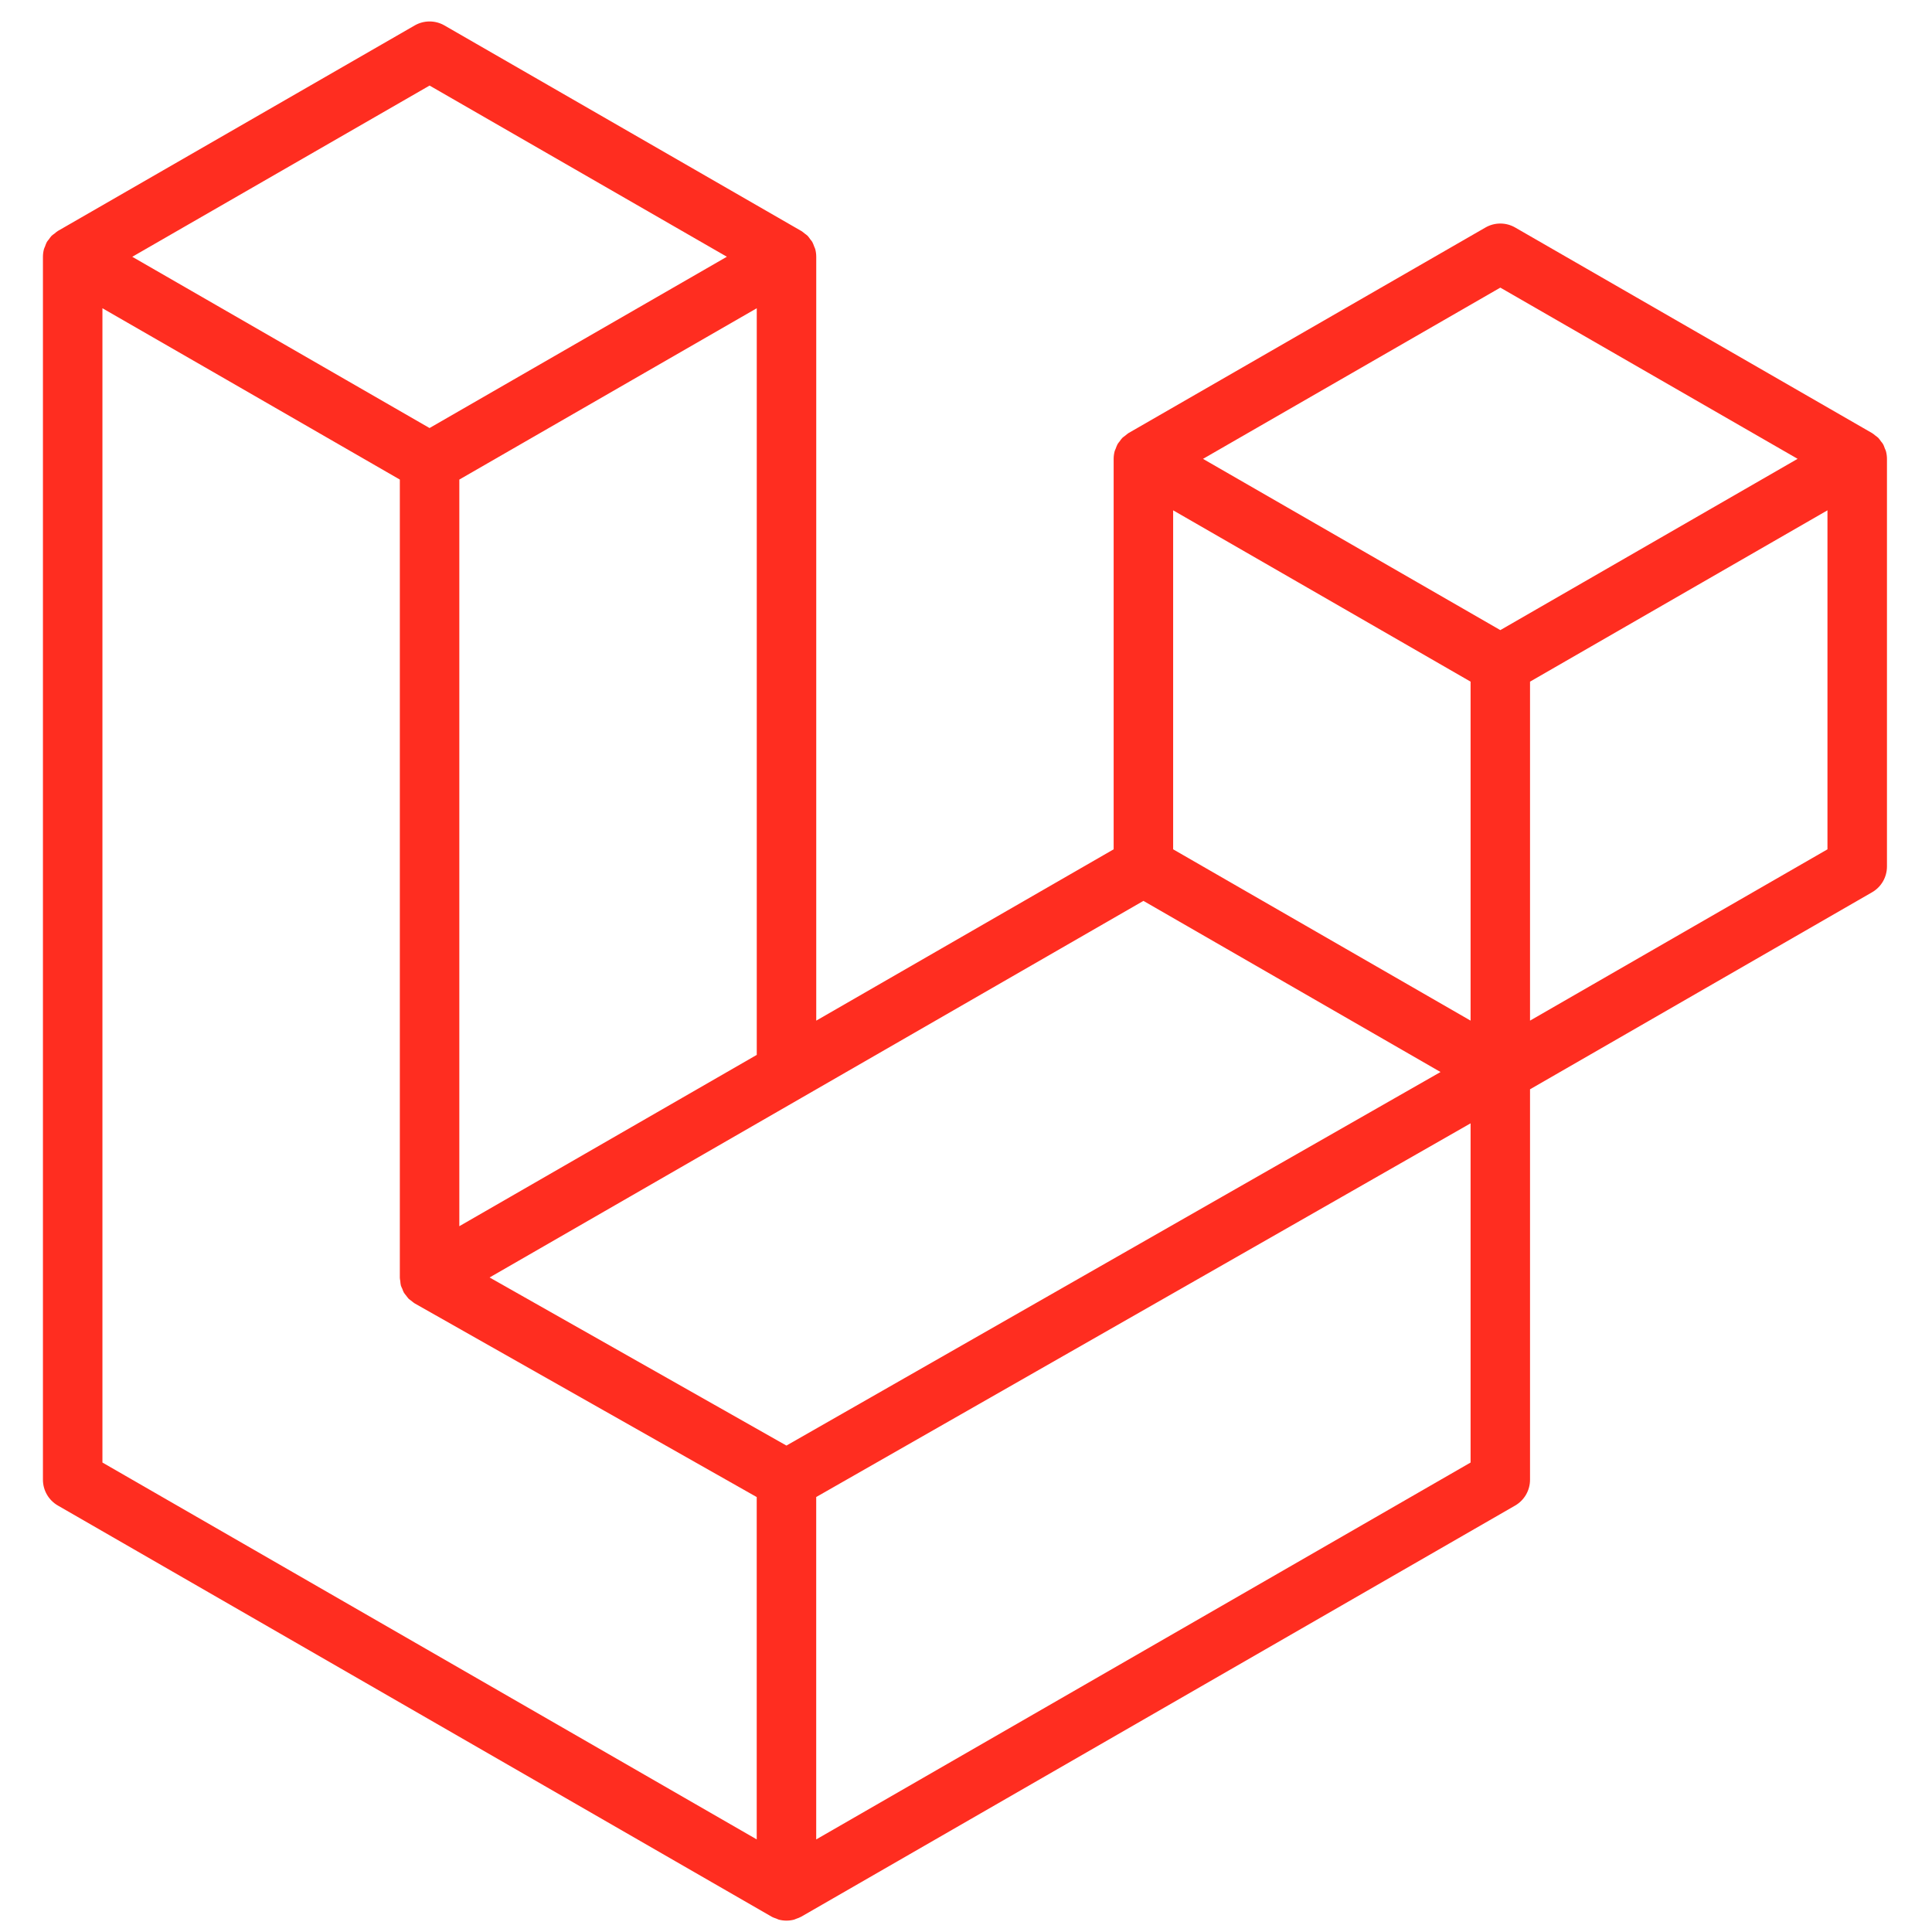
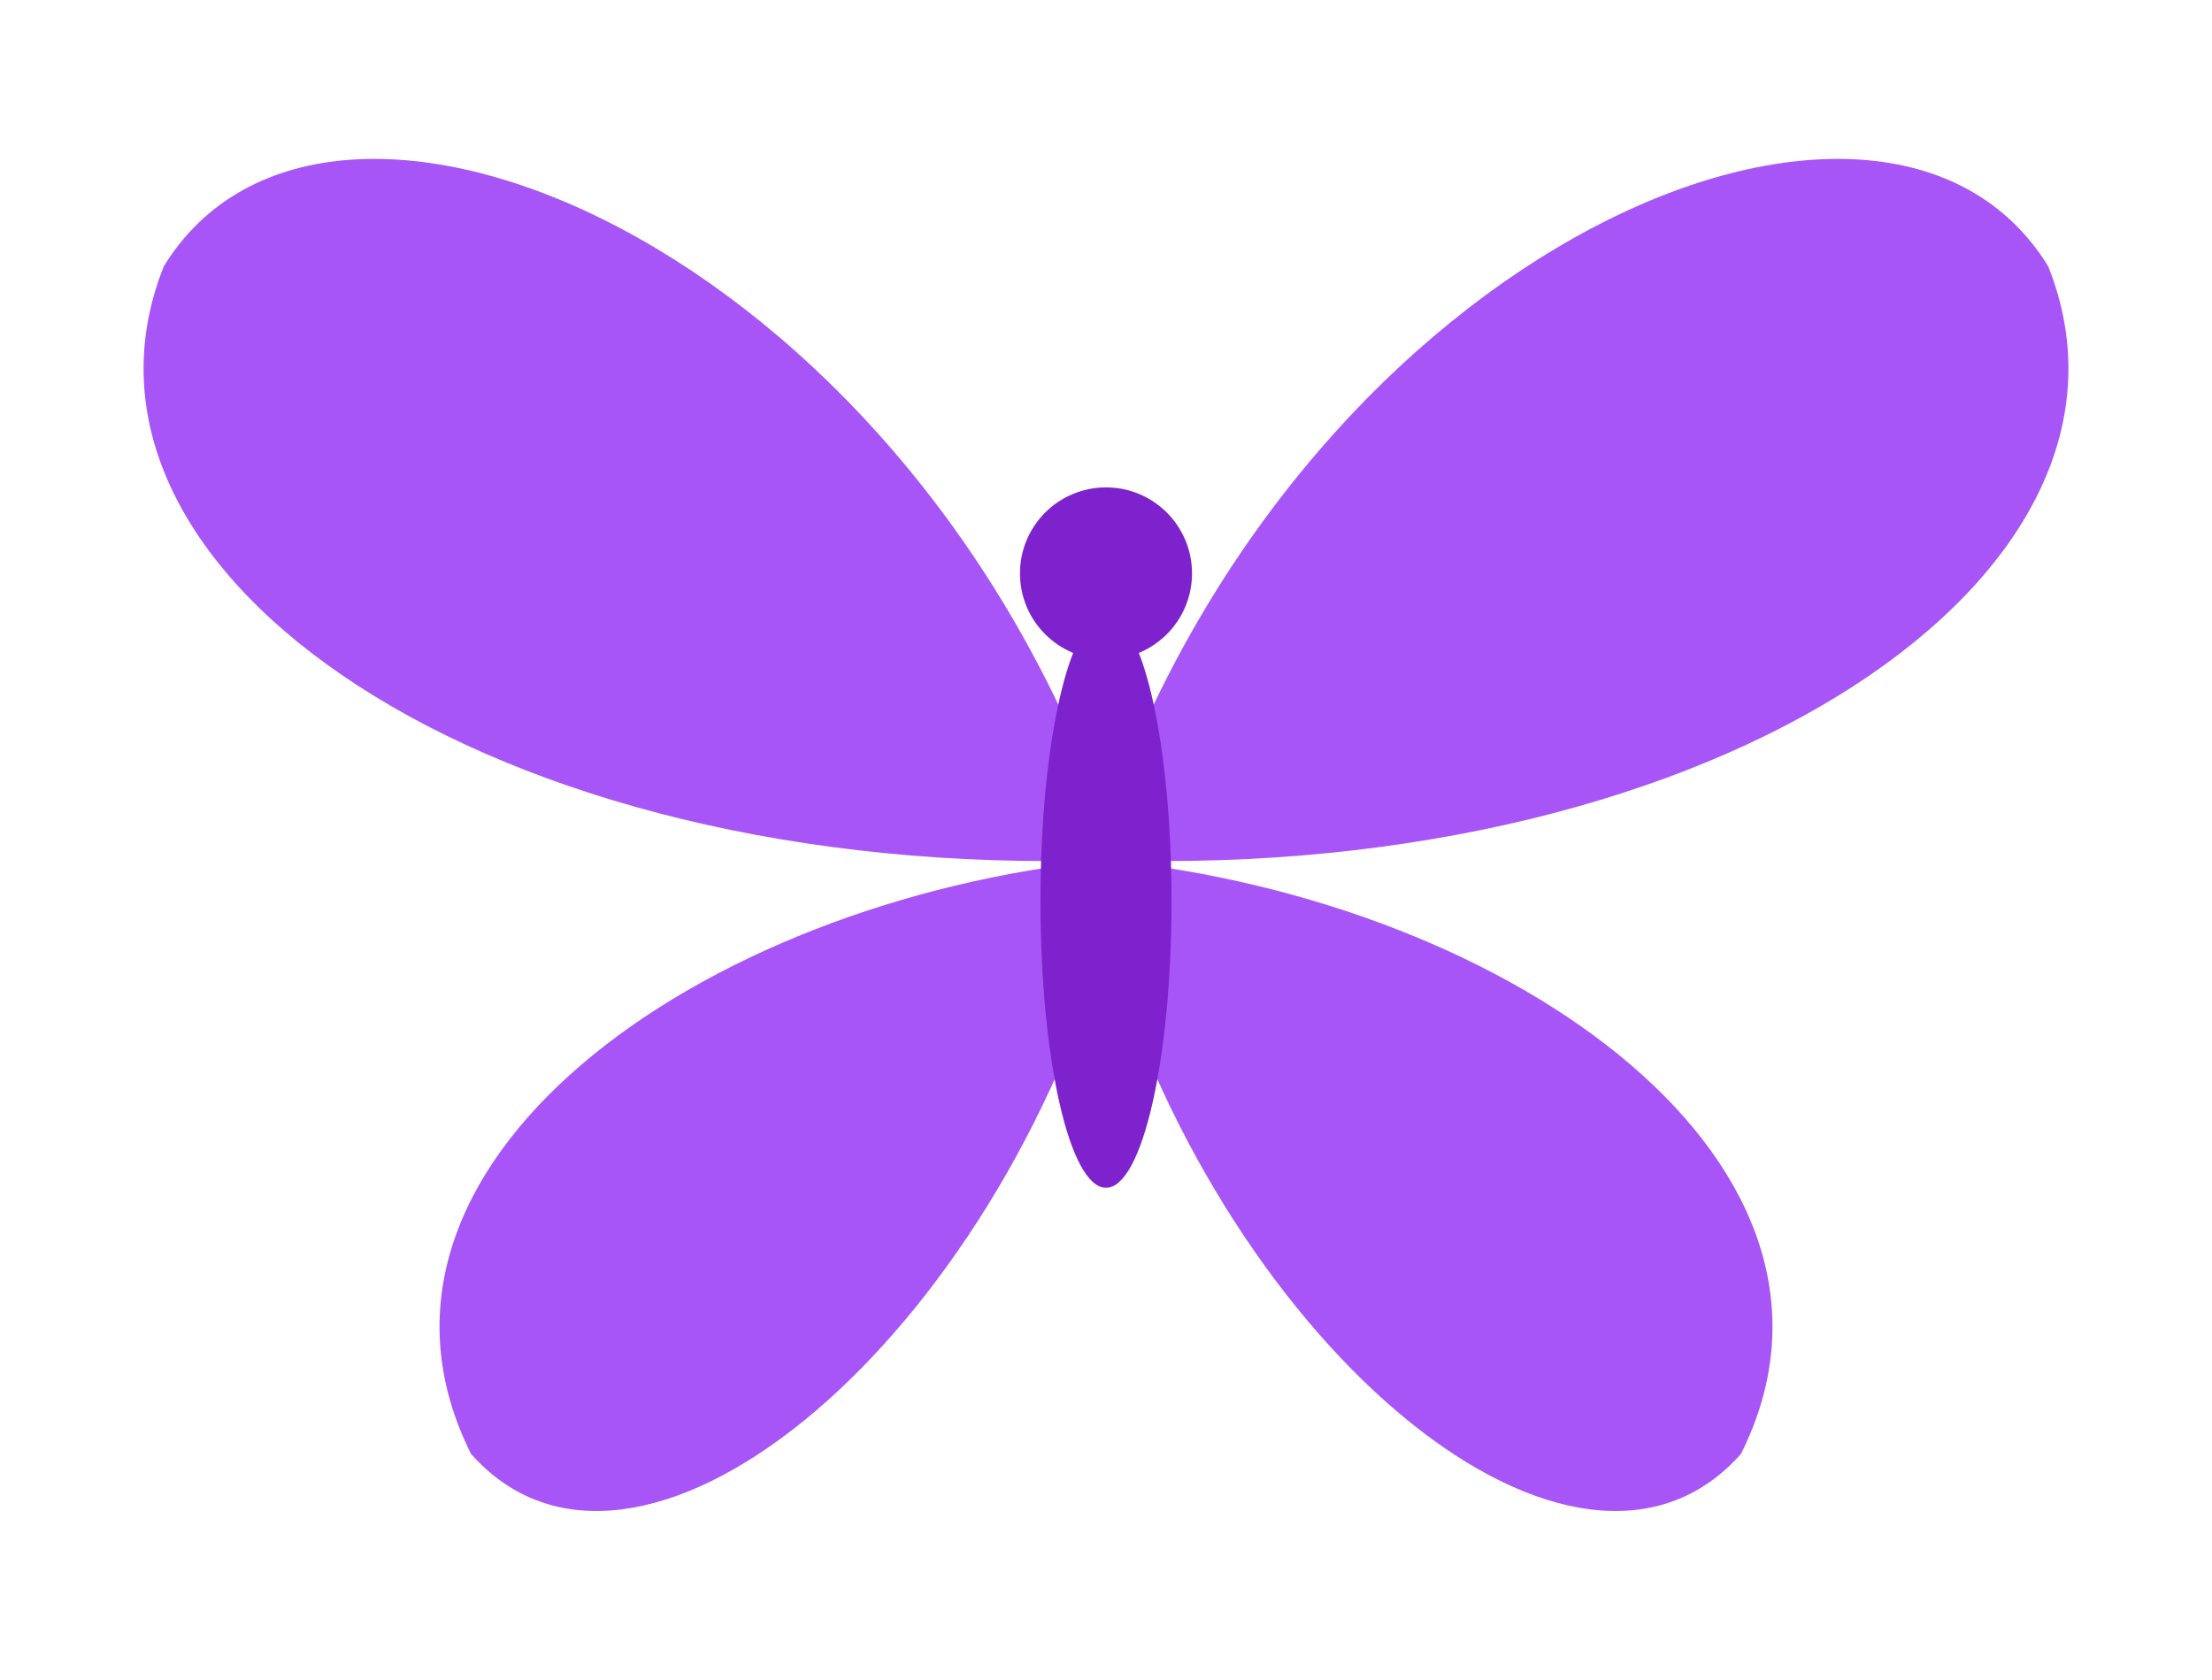
- <svg xmlns="http://www.w3.org/2000/svg" width="166" height="166" viewBox="0 0 166 166" fill="none">
-   <path fill-rule="evenodd" clip-rule="evenodd" d="M162.041 38.759C162.099 38.977 162.129 39.201 162.13 39.426V74.452C162.13 74.902 162.011 75.344 161.786 75.733C161.561 76.122 161.237 76.444 160.847 76.668L131.462 93.594V127.141C131.462 128.054 130.977 128.897 130.186 129.357L68.847 164.683C68.707 164.763 68.554 164.814 68.401 164.868C68.343 164.887 68.289 164.922 68.228 164.938C67.8 165.051 67.349 165.051 66.92 164.938C66.85 164.919 66.786 164.881 66.719 164.855C66.579 164.804 66.432 164.76 66.298 164.683L4.972 129.357C4.583 129.133 4.259 128.81 4.034 128.421C3.808 128.032 3.69 127.591 3.689 127.141L3.689 22.063C3.689 21.834 3.721 21.61 3.779 21.393C3.798 21.32 3.843 21.253 3.868 21.179C3.916 21.045 3.961 20.908 4.031 20.783C4.079 20.7 4.149 20.633 4.206 20.557C4.28 20.454 4.347 20.349 4.433 20.26C4.506 20.186 4.602 20.132 4.685 20.068C4.778 19.992 4.861 19.909 4.966 19.848L35.633 2.185C36.022 1.961 36.462 1.844 36.91 1.844C37.358 1.844 37.798 1.961 38.186 2.185L68.851 19.848H68.857C68.959 19.912 69.045 19.992 69.138 20.065C69.221 20.129 69.313 20.186 69.387 20.257C69.476 20.349 69.54 20.454 69.616 20.557C69.671 20.633 69.744 20.7 69.789 20.783C69.862 20.911 69.904 21.045 69.955 21.179C69.98 21.253 70.025 21.32 70.044 21.396C70.103 21.614 70.133 21.838 70.133 22.063V87.694L95.686 72.974V39.423C95.686 39.2 95.718 38.973 95.775 38.759C95.798 38.683 95.839 38.615 95.865 38.542C95.916 38.408 95.96 38.271 96.031 38.146C96.079 38.063 96.149 37.996 96.203 37.92C96.279 37.818 96.343 37.712 96.433 37.623C96.506 37.549 96.599 37.495 96.681 37.431C96.777 37.355 96.86 37.272 96.962 37.211L127.633 19.548C128.021 19.324 128.461 19.206 128.91 19.206C129.358 19.206 129.798 19.324 130.186 19.548L160.85 37.211C160.959 37.275 161.042 37.355 161.137 37.428C161.217 37.492 161.31 37.549 161.383 37.62C161.473 37.712 161.536 37.818 161.613 37.92C161.67 37.996 161.741 38.063 161.785 38.146C161.859 38.271 161.9 38.408 161.951 38.542C161.98 38.615 162.021 38.683 162.041 38.759ZM157.018 72.974V43.848L146.287 50.028L131.462 58.568V87.694L157.021 72.974H157.018ZM126.354 125.663V96.518L111.771 104.85L70.13 128.626V158.046L126.354 125.663ZM8.801 26.485V125.663L65.018 158.043V128.629L35.649 112L35.64 111.994L35.627 111.988C35.528 111.93 35.445 111.847 35.353 111.777C35.273 111.713 35.18 111.662 35.11 111.592L35.104 111.582C35.021 111.502 34.963 111.403 34.893 111.314C34.829 111.228 34.753 111.154 34.702 111.065L34.699 111.055C34.641 110.96 34.606 110.845 34.565 110.736C34.523 110.64 34.469 110.551 34.443 110.449C34.411 110.328 34.405 110.197 34.392 110.072C34.379 109.976 34.354 109.881 34.354 109.785V109.778V41.205L19.532 32.662L8.801 26.485ZM36.913 7.35L11.364 22.063L36.907 36.777L62.453 22.06L36.907 7.35H36.913ZM50.2 99.174L65.022 90.637V26.485L54.291 32.665L39.466 41.205V105.357L50.2 99.174ZM128.91 24.713L103.363 39.426L128.91 54.14L154.453 39.423L128.91 24.713ZM126.354 58.568L111.529 50.028L100.798 43.848V72.974L115.619 81.511L126.354 87.694V58.568ZM67.571 124.205L105.042 102.803L123.772 92.109L98.245 77.405L68.854 94.334L42.066 109.762L67.571 124.205Z" fill="#FF2D20" />
+ <svg xmlns="http://www.w3.org/2000/svg" viewBox="-4 0 108 82">
+   <path fill="#a855f7" d="M50 40C40 12 12 0 4 13C-2 28 20 43 50 42Z" />
+   <path fill="#a855f7" d="M50 40C60 12 88 0 96 13C102 28 80 43 50 42Z" />
+   <path fill="#a855f7" d="M50 42C30 44 12 57 19 71C27 80 44 66 50 46Z" />
+   <path fill="#a855f7" d="M50 42C70 44 88 57 81 71C73 80 56 66 50 46Z" />
+   <ellipse cx="50" cy="44" rx="3.2" ry="14" fill="#7e22ce" />
+   <circle cx="50" cy="28" r="4.2" fill="#7e22ce" />
</svg>
